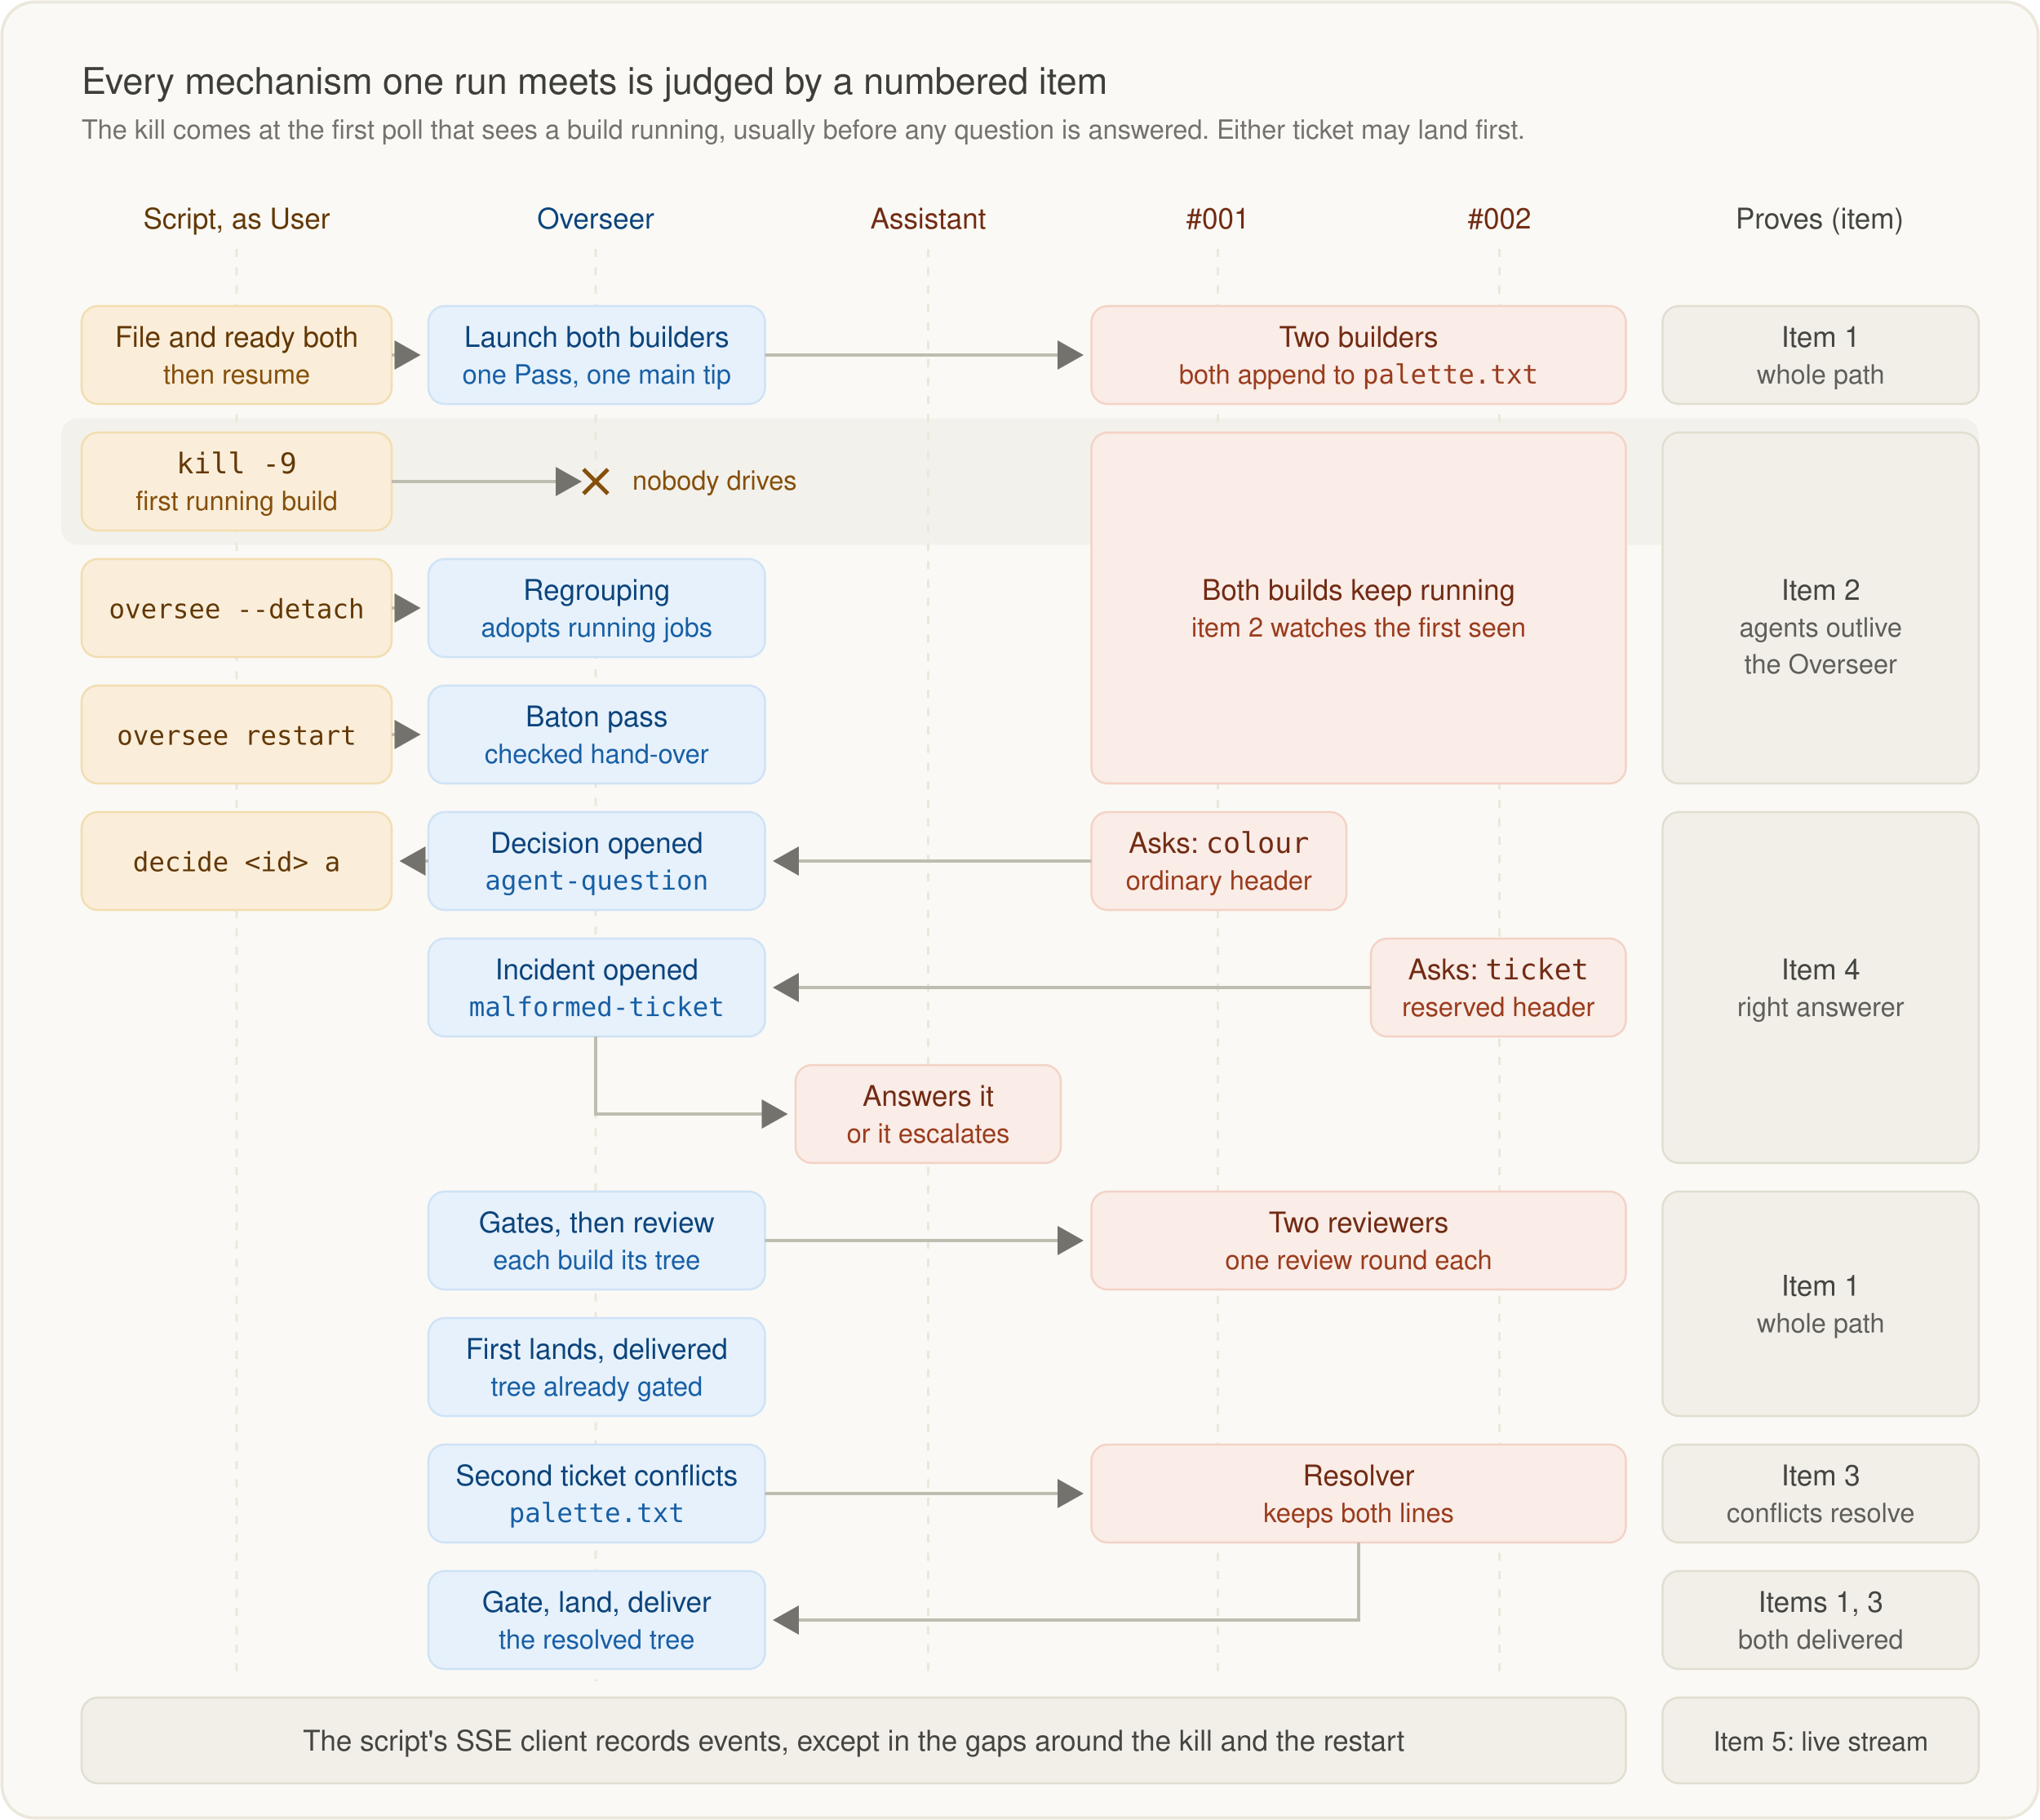
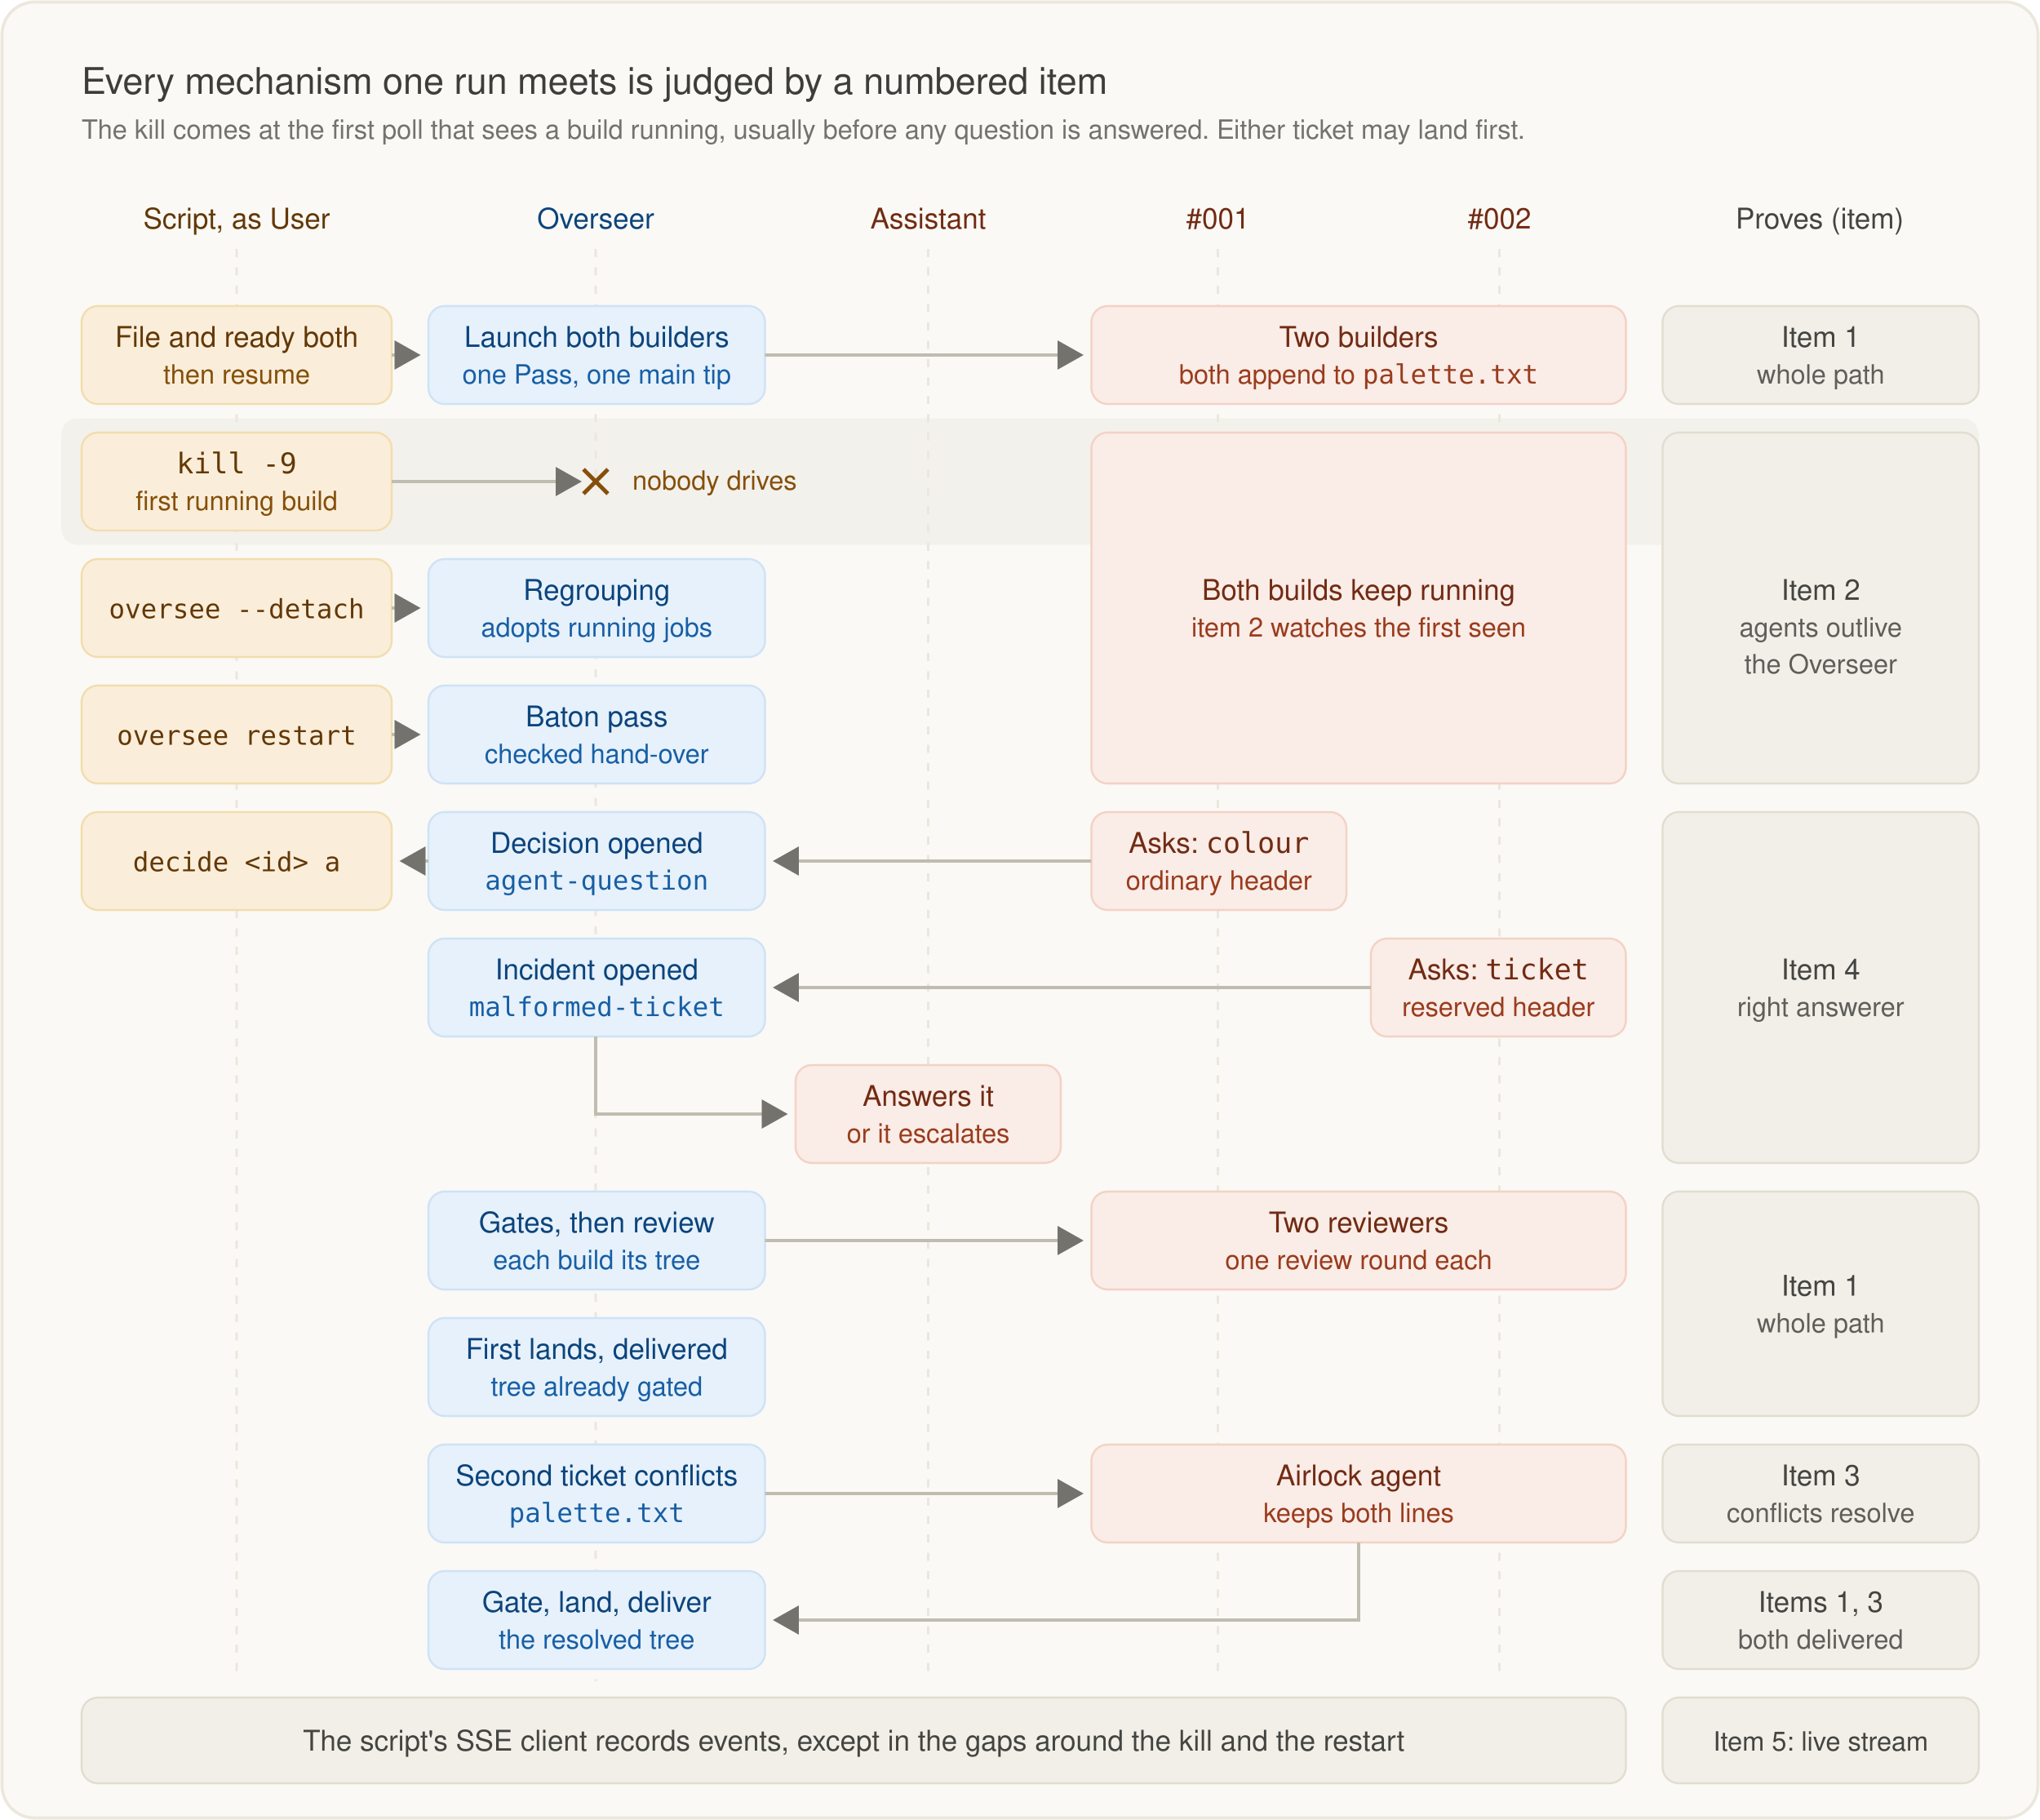
<svg xmlns="http://www.w3.org/2000/svg" width="1000" height="892" viewBox="0 0 1000 892" role="img" font-family="-apple-system,BlinkMacSystemFont,'Segoe UI',Helvetica,Arial,sans-serif">
  <defs>
    <marker id="ah" markerWidth="9" markerHeight="9" refX="6" refY="4.5" orient="auto">
      <path d="M0,0 L8,4.5 L0,9 z" fill="#73726c" />
    </marker>
  </defs>
  <rect x="1" y="1" width="998" height="890" rx="16" fill="#FAF9F5" stroke="#ECE7DC" stroke-width="1.5" />
  <text x="40" y="46" font-size="18" font-weight="500" fill="#3d3d3a">Every mechanism one run meets is judged by a numbered item</text>
  <text x="40" y="68" font-size="13" fill="#73726c">The kill comes at the first poll that sees a build running, usually before any question is answered. Either ticket may land first.</text>
  <rect x="30" y="205" width="940" height="62" rx="8" fill="#F1EFE8" opacity="0.8" />
  <text x="116" y="112" font-size="14" font-weight="500" fill="#633806" text-anchor="middle">Script, as User</text>
  <path d="M116,122 L116,824" stroke="#ECE7DC" stroke-width="1.2" stroke-dasharray="4 5" fill="none" />
  <text x="292" y="112" font-size="14" font-weight="500" fill="#0C447C" text-anchor="middle">Overseer</text>
  <path d="M292,122 L292,236" stroke="#ECE7DC" stroke-width="1.2" stroke-dasharray="4 5" fill="none" />
  <path d="M292,274 L292,824" stroke="#ECE7DC" stroke-width="1.2" stroke-dasharray="4 5" fill="none" />
  <text x="455" y="112" font-size="14" font-weight="500" fill="#712B13" text-anchor="middle">Assistant</text>
  <path d="M455,122 L455,824" stroke="#ECE7DC" stroke-width="1.2" stroke-dasharray="4 5" fill="none" />
  <text x="597" y="112" font-size="14" font-weight="500" fill="#712B13" text-anchor="middle">#001</text>
  <path d="M597,122 L597,824" stroke="#ECE7DC" stroke-width="1.2" stroke-dasharray="4 5" fill="none" />
  <text x="735" y="112" font-size="14" font-weight="500" fill="#712B13" text-anchor="middle">#002</text>
  <path d="M735,122 L735,824" stroke="#ECE7DC" stroke-width="1.2" stroke-dasharray="4 5" fill="none" />
  <text x="892" y="112" font-size="14" font-weight="500" fill="#444441" text-anchor="middle">Proves (item)</text>
  <rect x="40" y="150" width="152" height="48" rx="8" fill="#FAEEDA" stroke="#F2DDB0" />
  <text x="116.0" y="170.0" font-size="14" font-weight="500" fill="#633806" text-anchor="middle">File and ready both</text>
  <text x="116.0" y="188.0" font-size="13" fill="#854F0B" text-anchor="middle">then resume</text>
  <rect x="210" y="150" width="165" height="48" rx="8" fill="#E6F1FB" stroke="#CFE2F6" />
  <text x="292.5" y="170.0" font-size="14" font-weight="500" fill="#0C447C" text-anchor="middle">Launch both builders</text>
  <text x="292.5" y="188.0" font-size="13" fill="#185FA5" text-anchor="middle">one Pass, one main tip</text>
  <rect x="535" y="150" width="262" height="48" rx="8" fill="#FAECE7" stroke="#F3D2C5" />
  <text x="666.0" y="170.0" font-size="14" font-weight="500" fill="#712B13" text-anchor="middle">Two builders</text>
  <text x="666.0" y="188.0" font-size="13" fill="#993C1D" text-anchor="middle"> </text>
  <text x="666" y="188" font-size="13" fill="#993C1D" text-anchor="middle">both append to <tspan font-family="ui-monospace,Menlo,Consolas,monospace">palette.txt</tspan>
  </text>
  <path d="M192,174 L203,174" fill="none" stroke="#bfbdb0" stroke-width="1.6" marker-end="url(#ah)" />
  <path d="M375,174 L528,174" fill="none" stroke="#bfbdb0" stroke-width="1.6" marker-end="url(#ah)" />
  <rect x="815" y="150" width="155" height="48" rx="8" fill="#F1EFE8" stroke="#E1DDD0" />
  <text x="892.5" y="170.0" font-size="14" font-weight="500" fill="#444441" text-anchor="middle">Item 1</text>
  <text x="892.5" y="188.0" font-size="13" fill="#5F5E5A" text-anchor="middle">whole path</text>
  <rect x="40" y="212" width="152" height="48" rx="8" fill="#FAEEDA" stroke="#F2DDB0" />
  <text x="116.0" y="232.0" font-size="14" font-weight="500" fill="#633806" text-anchor="middle" font-family="ui-monospace,Menlo,Consolas,monospace">kill -9</text>
  <text x="116.0" y="250.0" font-size="13" fill="#854F0B" text-anchor="middle">first running build</text>
  <path d="M192,236 L282,236" fill="none" stroke="#bfbdb0" stroke-width="1.6" marker-end="url(#ah)" />
  <path d="M286,230 L298,242 M298,230 L286,242" stroke="#854F0B" stroke-width="2" fill="none" />
  <text x="310" y="240" font-size="13" fill="#854F0B" text-anchor="start">nobody drives</text>
  <rect x="40" y="274" width="152" height="48" rx="8" fill="#FAEEDA" stroke="#F2DDB0" />
  <text x="116.0" y="303.0" font-size="13" font-weight="500" fill="#633806" text-anchor="middle" font-family="ui-monospace,Menlo,Consolas,monospace">oversee --detach</text>
  <rect x="210" y="274" width="165" height="48" rx="8" fill="#E6F1FB" stroke="#CFE2F6" />
  <text x="292.5" y="294.0" font-size="14" font-weight="500" fill="#0C447C" text-anchor="middle">Regrouping</text>
  <text x="292.5" y="312.0" font-size="13" fill="#185FA5" text-anchor="middle">adopts running jobs</text>
  <path d="M192,298 L203,298" fill="none" stroke="#bfbdb0" stroke-width="1.6" marker-end="url(#ah)" />
  <rect x="40" y="336" width="152" height="48" rx="8" fill="#FAEEDA" stroke="#F2DDB0" />
  <text x="116.0" y="365.0" font-size="13" font-weight="500" fill="#633806" text-anchor="middle" font-family="ui-monospace,Menlo,Consolas,monospace">oversee restart</text>
  <rect x="210" y="336" width="165" height="48" rx="8" fill="#E6F1FB" stroke="#CFE2F6" />
  <text x="292.5" y="356.0" font-size="14" font-weight="500" fill="#0C447C" text-anchor="middle">Baton pass</text>
  <text x="292.5" y="374.0" font-size="13" fill="#185FA5" text-anchor="middle">checked hand-over</text>
  <path d="M192,360 L203,360" fill="none" stroke="#bfbdb0" stroke-width="1.6" marker-end="url(#ah)" />
  <rect x="535" y="212" width="262" height="172" rx="8" fill="#FAECE7" stroke="#F3D2C5" />
  <text x="666.0" y="294.0" font-size="14" font-weight="500" fill="#712B13" text-anchor="middle">Both builds keep running</text>
  <text x="666.0" y="312.0" font-size="13" fill="#993C1D" text-anchor="middle">item 2 watches the first seen</text>
  <rect x="815" y="212" width="155" height="172" rx="8" fill="#F1EFE8" stroke="#E1DDD0" />
  <text x="892.5" y="294.0" font-size="14" font-weight="500" fill="#444441" text-anchor="middle">Item 2</text>
  <text x="892.5" y="312.0" font-size="13" fill="#5F5E5A" text-anchor="middle">agents outlive</text>
  <text x="892.5" y="330.0" font-size="13" fill="#5F5E5A" text-anchor="middle">the Overseer</text>
  <rect x="535" y="398" width="125" height="48" rx="8" fill="#FAECE7" stroke="#F3D2C5" />
  <text x="597.5" y="418.0" font-size="14" font-weight="500" fill="#712B13" text-anchor="middle">Asks: <tspan font-family="ui-monospace,Menlo,Consolas,monospace">colour</tspan>
  </text>
  <text x="597.5" y="436.0" font-size="13" fill="#993C1D" text-anchor="middle">ordinary header</text>
  <rect x="210" y="398" width="165" height="48" rx="8" fill="#E6F1FB" stroke="#CFE2F6" />
  <text x="292.5" y="418.0" font-size="14" font-weight="500" fill="#0C447C" text-anchor="middle">Decision opened</text>
  <text x="292.5" y="436.0" font-size="13" fill="#185FA5" text-anchor="middle" font-family="ui-monospace,Menlo,Consolas,monospace">agent-question</text>
  <rect x="40" y="398" width="152" height="48" rx="8" fill="#FAEEDA" stroke="#F2DDB0" />
  <text x="116.0" y="427.0" font-size="13" font-weight="500" fill="#633806" text-anchor="middle" font-family="ui-monospace,Menlo,Consolas,monospace">decide &lt;id&gt; a</text>
  <path d="M535,422 L382,422" fill="none" stroke="#bfbdb0" stroke-width="1.6" marker-end="url(#ah)" />
  <path d="M210,422 L199,422" fill="none" stroke="#bfbdb0" stroke-width="1.6" marker-end="url(#ah)" />
  <rect x="672" y="460" width="125" height="48" rx="8" fill="#FAECE7" stroke="#F3D2C5" />
  <text x="734.5" y="480.0" font-size="14" font-weight="500" fill="#712B13" text-anchor="middle">Asks: <tspan font-family="ui-monospace,Menlo,Consolas,monospace">ticket</tspan>
  </text>
  <text x="734.5" y="498.0" font-size="13" fill="#993C1D" text-anchor="middle">reserved header</text>
  <rect x="210" y="460" width="165" height="48" rx="8" fill="#E6F1FB" stroke="#CFE2F6" />
  <text x="292.5" y="480.0" font-size="14" font-weight="500" fill="#0C447C" text-anchor="middle">Incident opened</text>
  <text x="292.5" y="498.0" font-size="13" fill="#185FA5" text-anchor="middle" font-family="ui-monospace,Menlo,Consolas,monospace">malformed-ticket</text>
  <path d="M672,484 L382,484" fill="none" stroke="#bfbdb0" stroke-width="1.6" marker-end="url(#ah)" />
  <rect x="390" y="522" width="130" height="48" rx="8" fill="#FAECE7" stroke="#F3D2C5" />
  <text x="455.0" y="542.0" font-size="14" font-weight="500" fill="#712B13" text-anchor="middle">Answers it</text>
  <text x="455.0" y="560.0" font-size="13" fill="#993C1D" text-anchor="middle">or it escalates</text>
  <path d="M292,508 L292,546 L383,546" fill="none" stroke="#bfbdb0" stroke-width="1.6" marker-end="url(#ah)" />
  <rect x="815" y="398" width="155" height="172" rx="8" fill="#F1EFE8" stroke="#E1DDD0" />
  <text x="892.5" y="480.0" font-size="14" font-weight="500" fill="#444441" text-anchor="middle">Item 4</text>
  <text x="892.5" y="498.0" font-size="13" fill="#5F5E5A" text-anchor="middle">right answerer</text>
  <rect x="210" y="584" width="165" height="48" rx="8" fill="#E6F1FB" stroke="#CFE2F6" />
  <text x="292.5" y="604.0" font-size="14" font-weight="500" fill="#0C447C" text-anchor="middle">Gates, then review</text>
  <text x="292.5" y="622.0" font-size="13" fill="#185FA5" text-anchor="middle">each build its tree</text>
  <rect x="535" y="584" width="262" height="48" rx="8" fill="#FAECE7" stroke="#F3D2C5" />
  <text x="666.0" y="604.0" font-size="14" font-weight="500" fill="#712B13" text-anchor="middle">Two reviewers</text>
  <text x="666.0" y="622.0" font-size="13" fill="#993C1D" text-anchor="middle">one review round each</text>
  <path d="M375,608 L528,608" fill="none" stroke="#bfbdb0" stroke-width="1.6" marker-end="url(#ah)" />
  <rect x="210" y="646" width="165" height="48" rx="8" fill="#E6F1FB" stroke="#CFE2F6" />
  <text x="292.5" y="666.0" font-size="14" font-weight="500" fill="#0C447C" text-anchor="middle">First lands, delivered</text>
  <text x="292.5" y="684.0" font-size="13" fill="#185FA5" text-anchor="middle">tree already gated</text>
  <rect x="815" y="584" width="155" height="110" rx="8" fill="#F1EFE8" stroke="#E1DDD0" />
  <text x="892.5" y="635.0" font-size="14" font-weight="500" fill="#444441" text-anchor="middle">Item 1</text>
  <text x="892.5" y="653.0" font-size="13" fill="#5F5E5A" text-anchor="middle">whole path</text>
  <rect x="210" y="708" width="165" height="48" rx="8" fill="#E6F1FB" stroke="#CFE2F6" />
  <text x="292.5" y="728.0" font-size="14" font-weight="500" fill="#0C447C" text-anchor="middle">Second ticket conflicts</text>
  <text x="292.5" y="746.0" font-size="13" fill="#185FA5" text-anchor="middle" font-family="ui-monospace,Menlo,Consolas,monospace">palette.txt</text>
  <rect x="535" y="708" width="262" height="48" rx="8" fill="#FAECE7" stroke="#F3D2C5" />
-   <text x="666.0" y="728.0" font-size="14" font-weight="500" fill="#712B13" text-anchor="middle">Resolver</text>
+   <text x="666.0" y="728.0" font-size="14" font-weight="500" fill="#712B13" text-anchor="middle">Airlock agent</text>
  <text x="666.0" y="746.0" font-size="13" fill="#993C1D" text-anchor="middle">keeps both lines</text>
  <path d="M375,732 L528,732" fill="none" stroke="#bfbdb0" stroke-width="1.6" marker-end="url(#ah)" />
  <rect x="210" y="770" width="165" height="48" rx="8" fill="#E6F1FB" stroke="#CFE2F6" />
  <text x="292.5" y="790.0" font-size="14" font-weight="500" fill="#0C447C" text-anchor="middle">Gate, land, deliver</text>
  <text x="292.5" y="808.0" font-size="13" fill="#185FA5" text-anchor="middle">the resolved tree</text>
  <path d="M666,756 L666,794 L382,794" fill="none" stroke="#bfbdb0" stroke-width="1.6" marker-end="url(#ah)" />
  <rect x="815" y="708" width="155" height="48" rx="8" fill="#F1EFE8" stroke="#E1DDD0" />
  <text x="892.5" y="728.0" font-size="14" font-weight="500" fill="#444441" text-anchor="middle">Item 3</text>
  <text x="892.5" y="746.0" font-size="13" fill="#5F5E5A" text-anchor="middle">conflicts resolve</text>
  <rect x="815" y="770" width="155" height="48" rx="8" fill="#F1EFE8" stroke="#E1DDD0" />
  <text x="892.5" y="790.0" font-size="14" font-weight="500" fill="#444441" text-anchor="middle">Items 1, 3</text>
  <text x="892.5" y="808.0" font-size="13" fill="#5F5E5A" text-anchor="middle">both delivered</text>
  <rect x="40" y="832" width="757" height="42" rx="8" fill="#F1EFE8" stroke="#E1DDD0" />
  <text x="418.5" y="858.0" font-size="14" font-weight="500" fill="#444441" text-anchor="middle">The script's SSE client records events, except in the gaps around the kill and the restart</text>
  <rect x="815" y="832" width="155" height="42" rx="8" fill="#F1EFE8" stroke="#E1DDD0" />
  <text x="892.5" y="858.0" font-size="13" font-weight="500" fill="#444441" text-anchor="middle">Item 5: live stream</text>
</svg>
